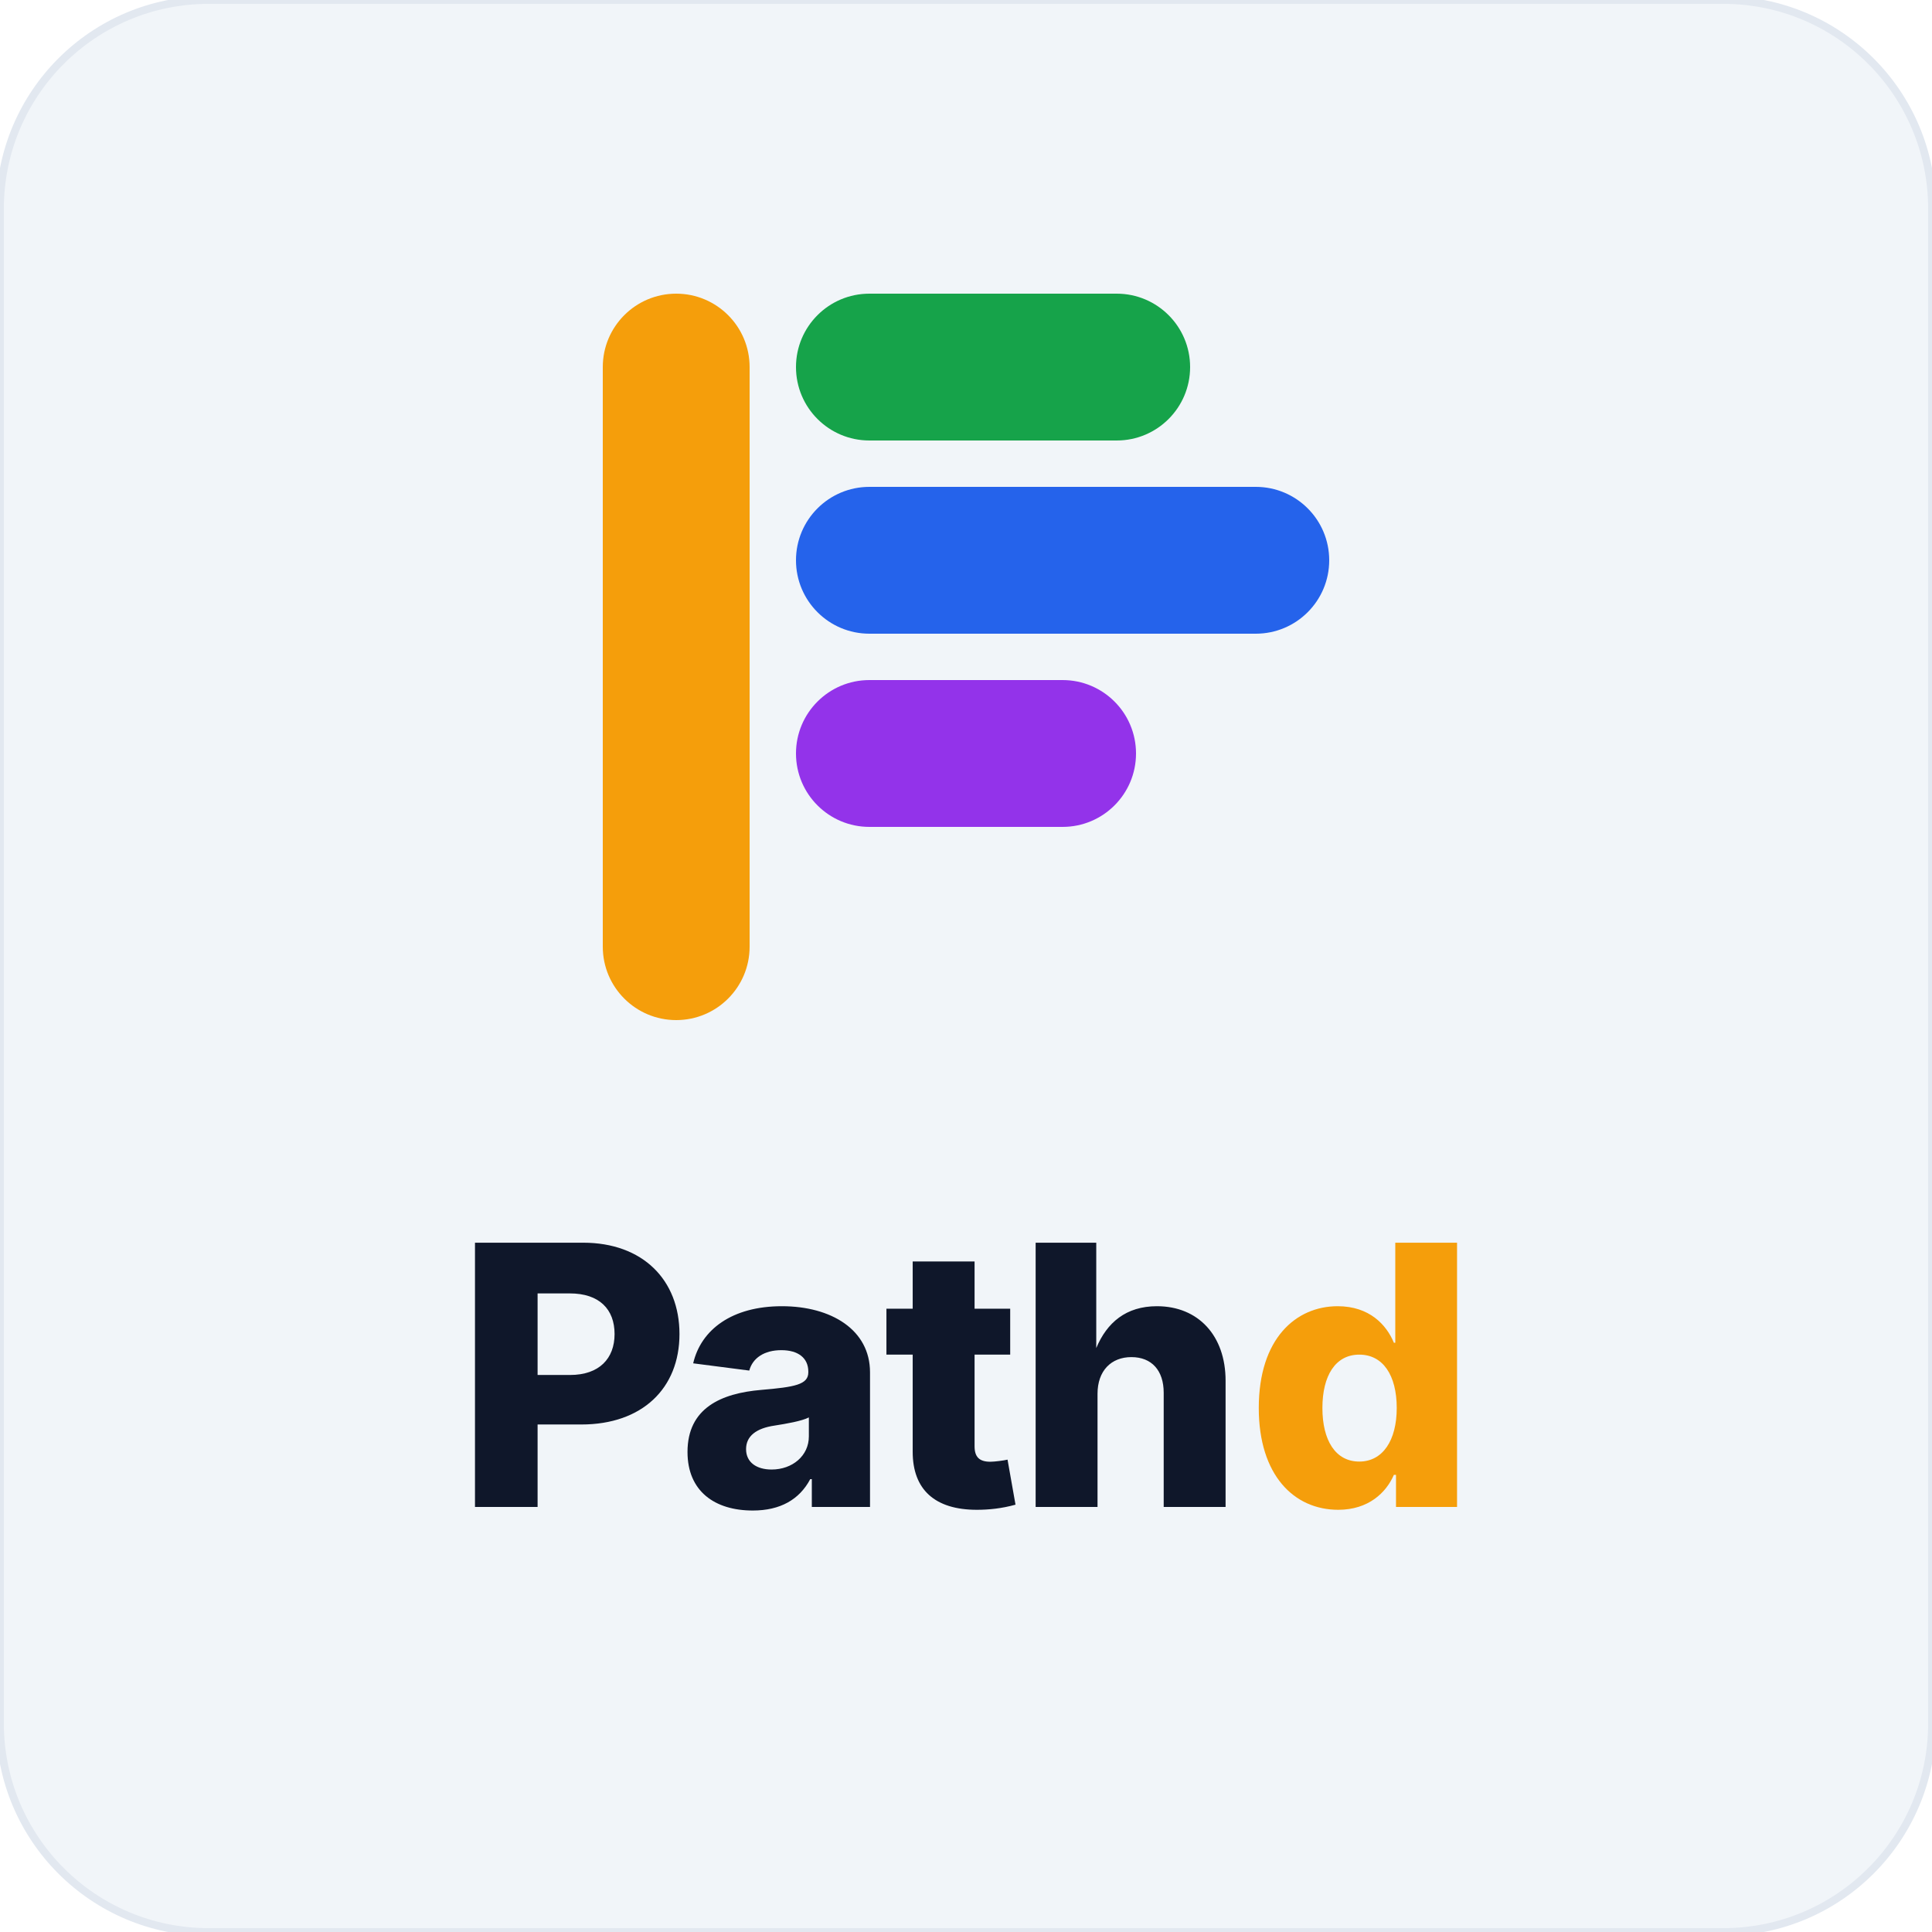
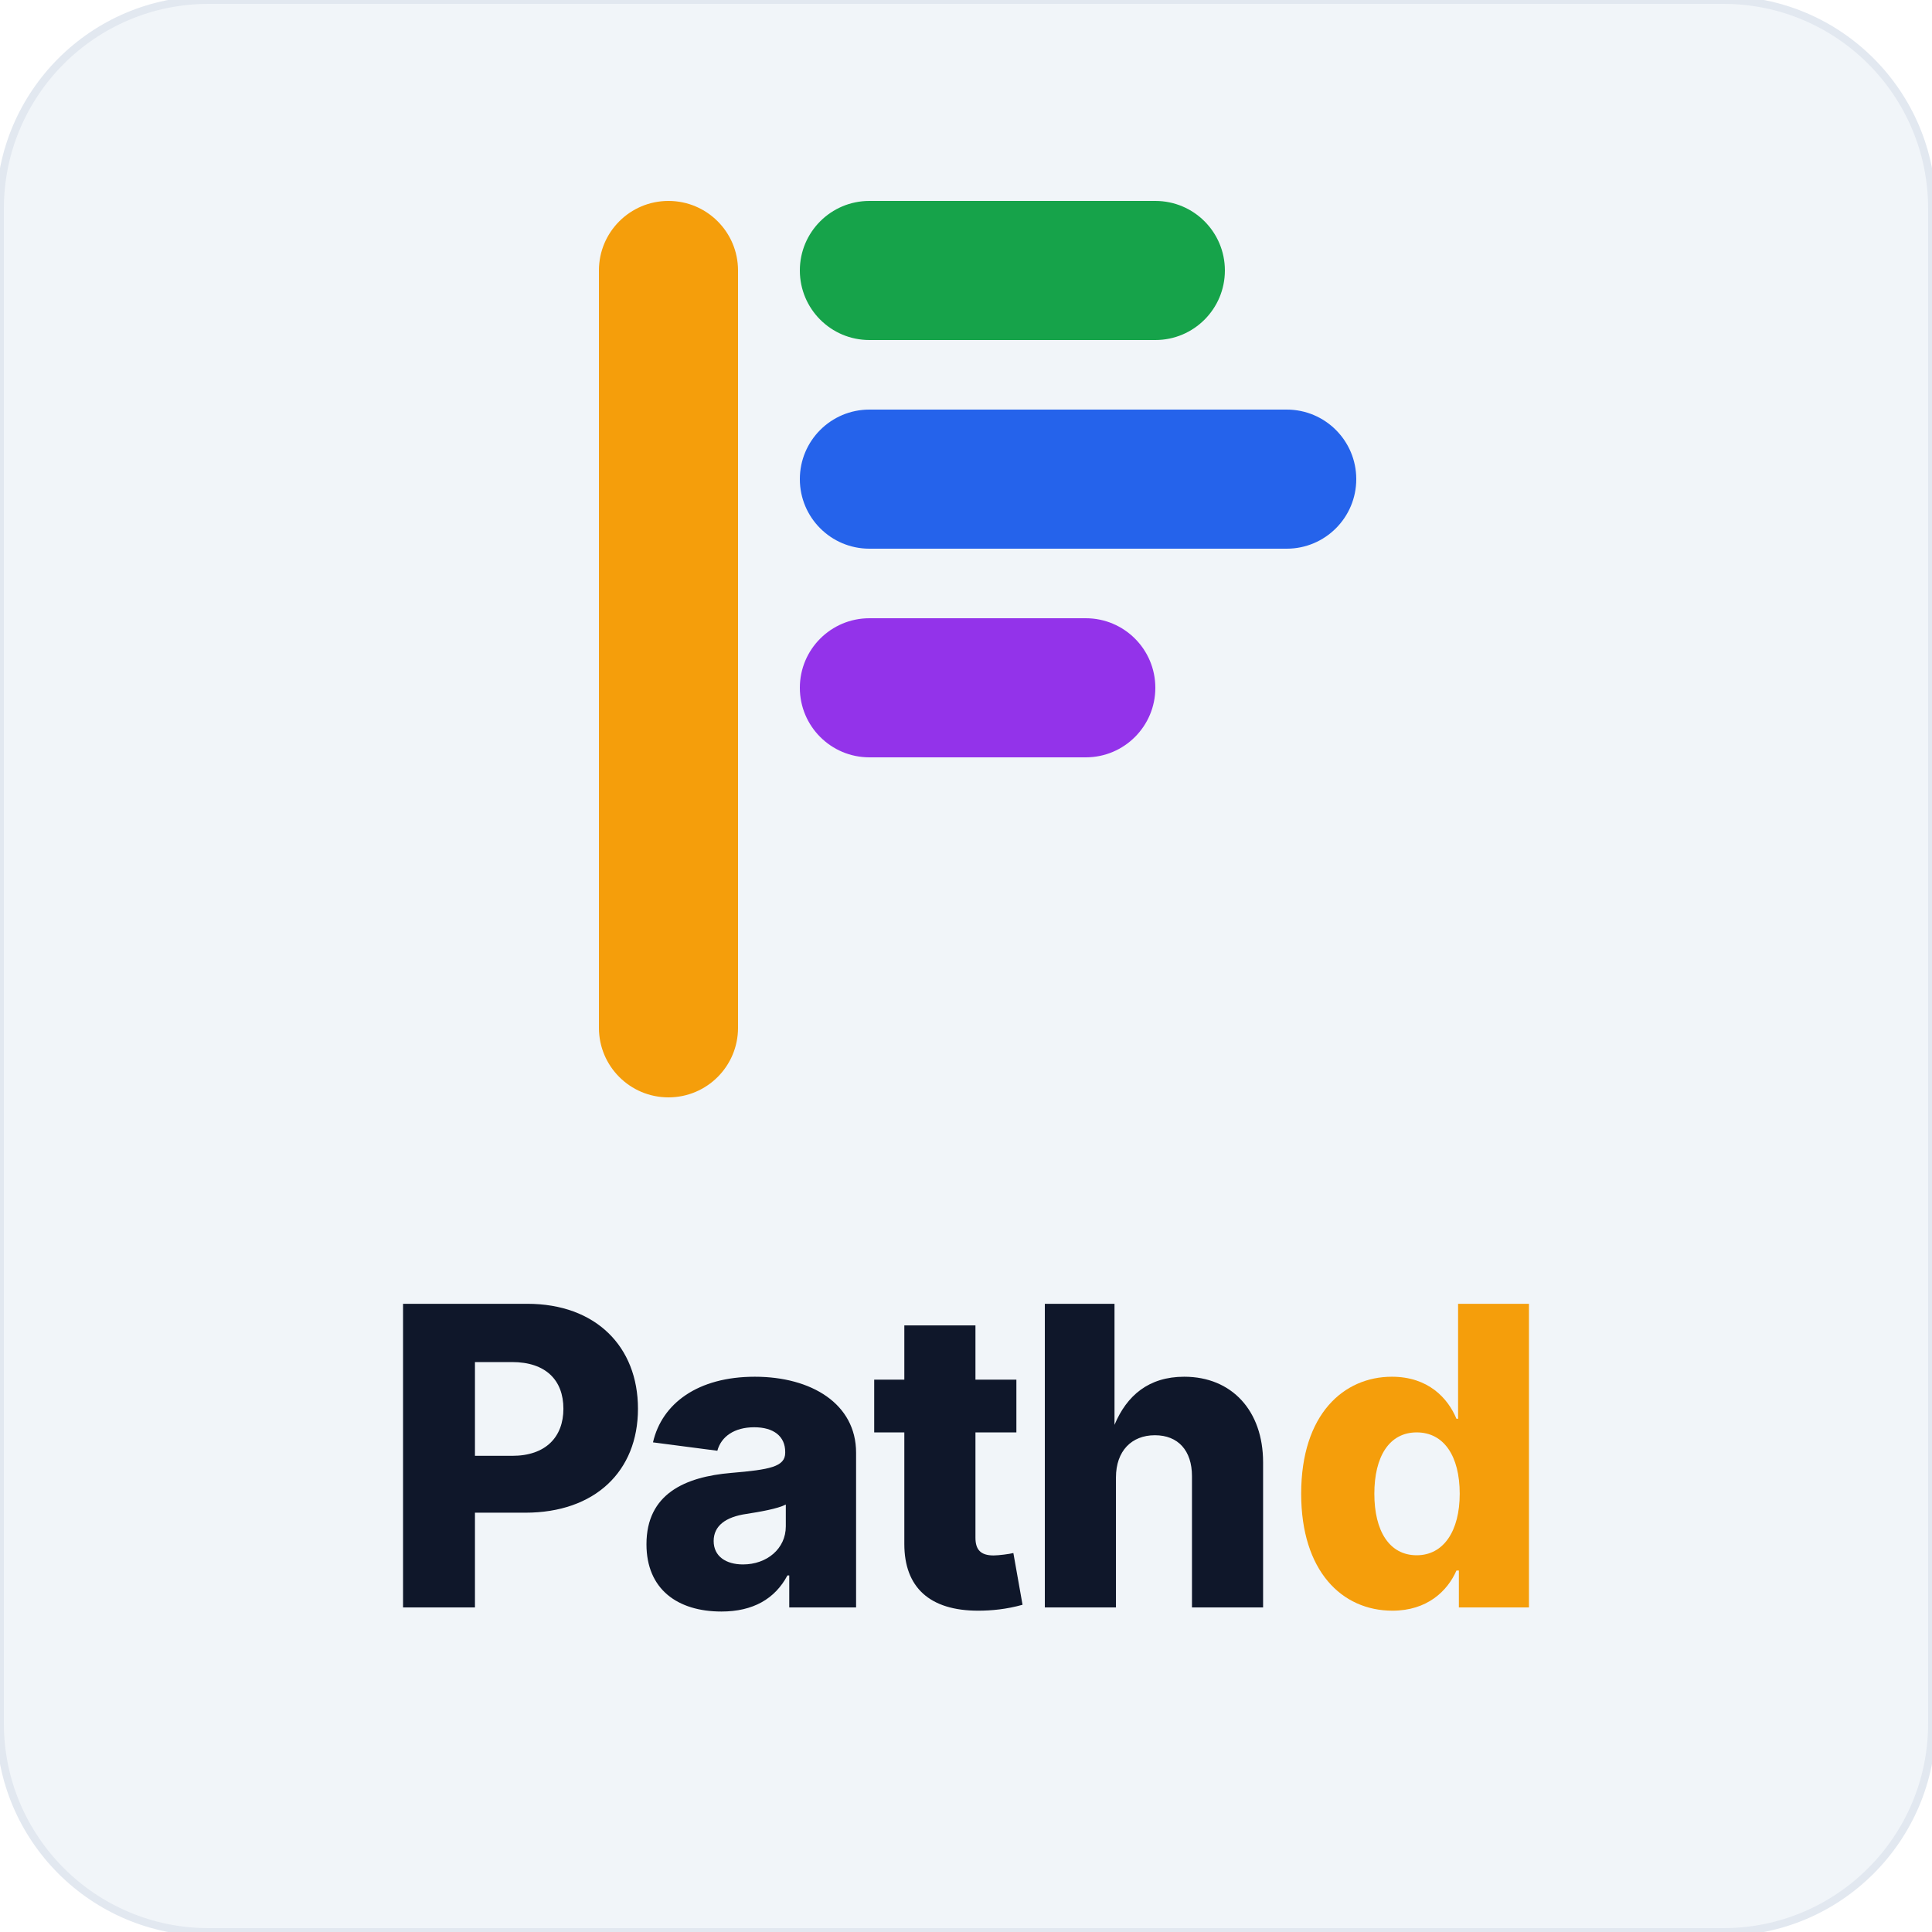
<svg xmlns="http://www.w3.org/2000/svg" viewBox="0 0 500 500" width="100%" height="100%" fill="none">
  <rect width="500" height="500" rx="54" fill="#f1f5f9" stroke="#e2e8f0" stroke-width="2" />
-   <g transform="translate(150, 70)">
-     <rect x="6" y="6" width="38" height="188" rx="19" fill="#f59e0b" />
-     <rect x="56" y="6" width="102" height="38" rx="19" fill="#16a34a" />
-     <rect x="56" y="56" width="138" height="38" rx="19" fill="#2563eb" />
-     <rect x="56" y="106" width="88" height="38" rx="19" fill="#9333ea" />
+   <g transform="translate(155, 52)">
+     <rect x="0" y="0" width="36" height="232" rx="18" fill="#f59e0b" />
+     <rect x="52" y="0" width="110" height="36" rx="18" fill="#16a34a" />
+     <rect x="52" y="54" width="144" height="36" rx="18" fill="#2563eb" />
+     <rect x="52" y="108" width="92" height="36" rx="18" fill="#9333ea" />
  </g>
-   <text x="250" y="390" text-anchor="middle" font-family="'Inter', 'Segoe UI', system-ui, -apple-system, sans-serif" font-size="94" font-weight="800" letter-spacing="-2" fill="#0f172a">
+   <text x="250" y="416" text-anchor="middle" font-family="'Inter', 'Segoe UI', system-ui, -apple-system, sans-serif" font-size="108" font-weight="800" letter-spacing="-2.5" fill="#0f172a">
    Path<tspan fill="#f59e0b">d</tspan>
  </text>
</svg>
